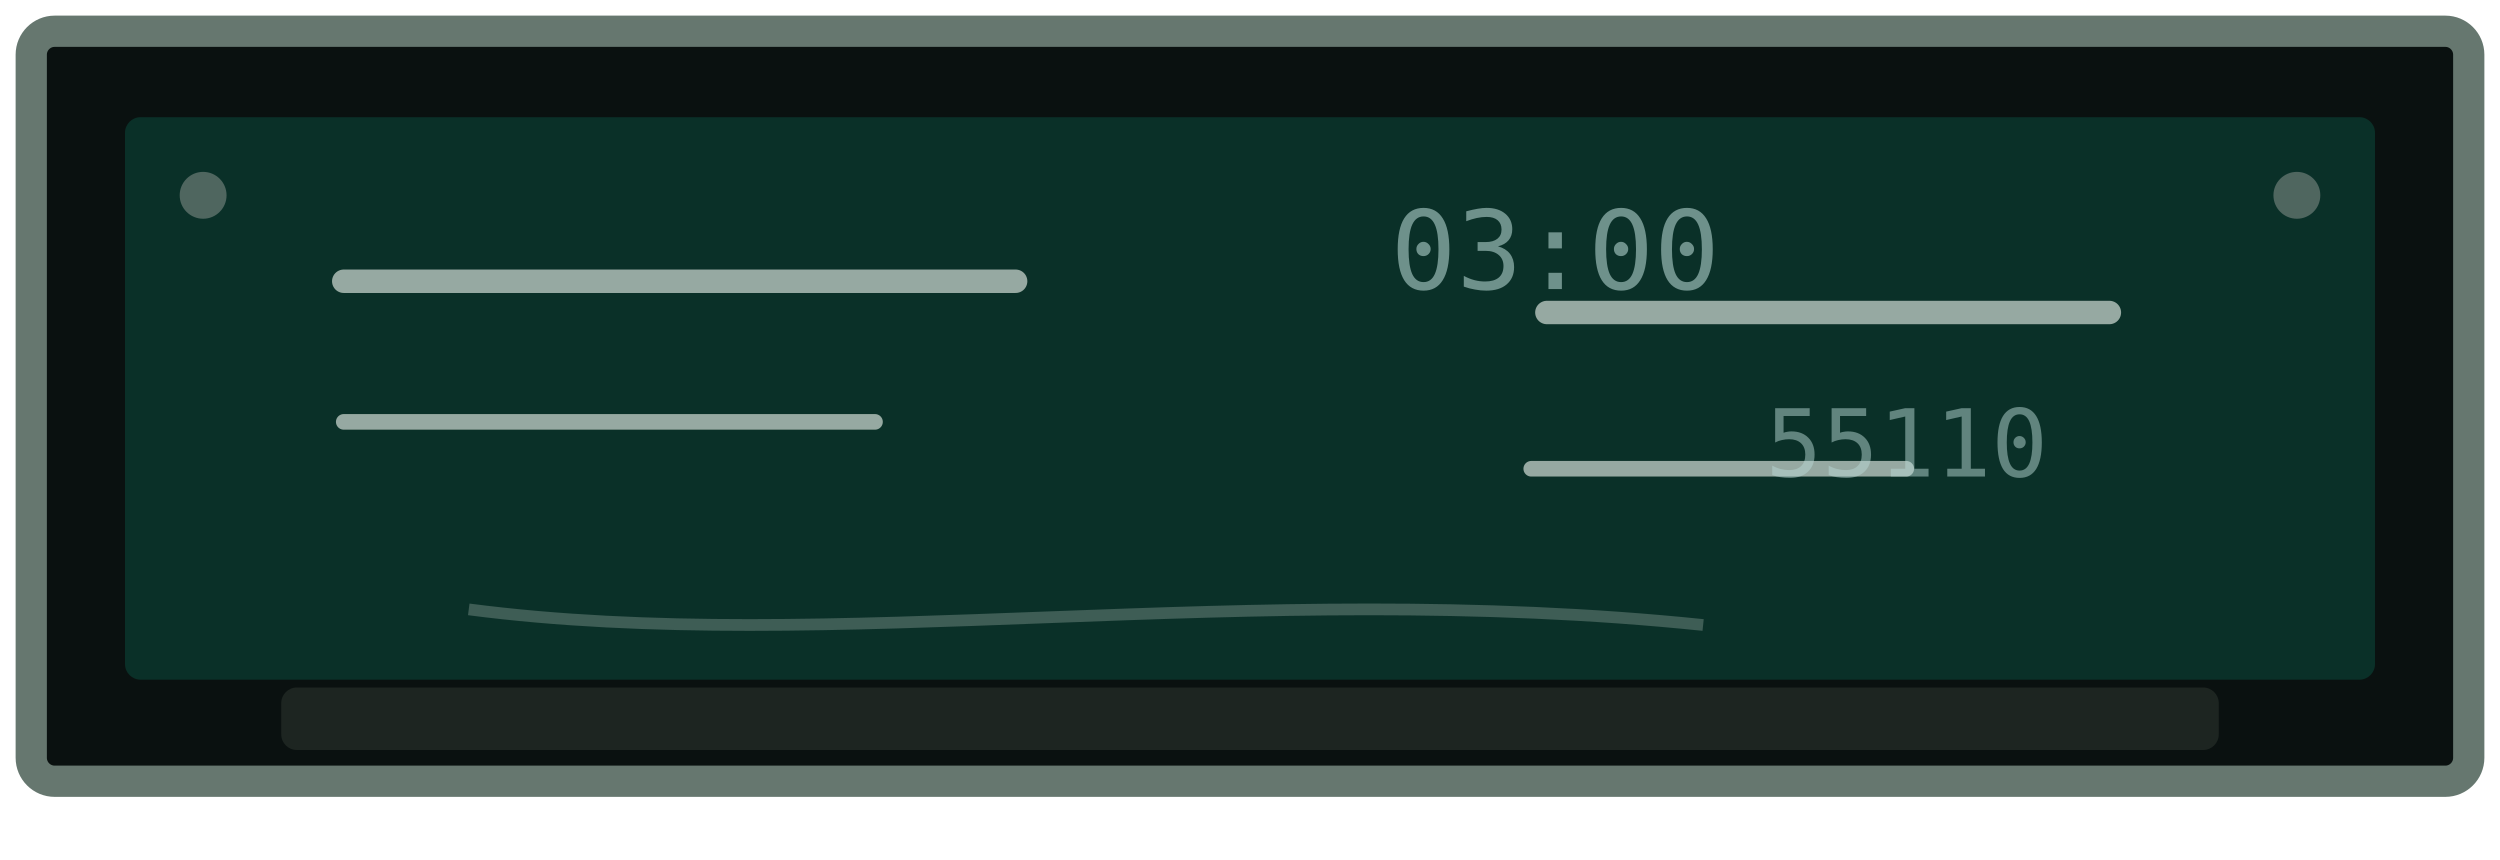
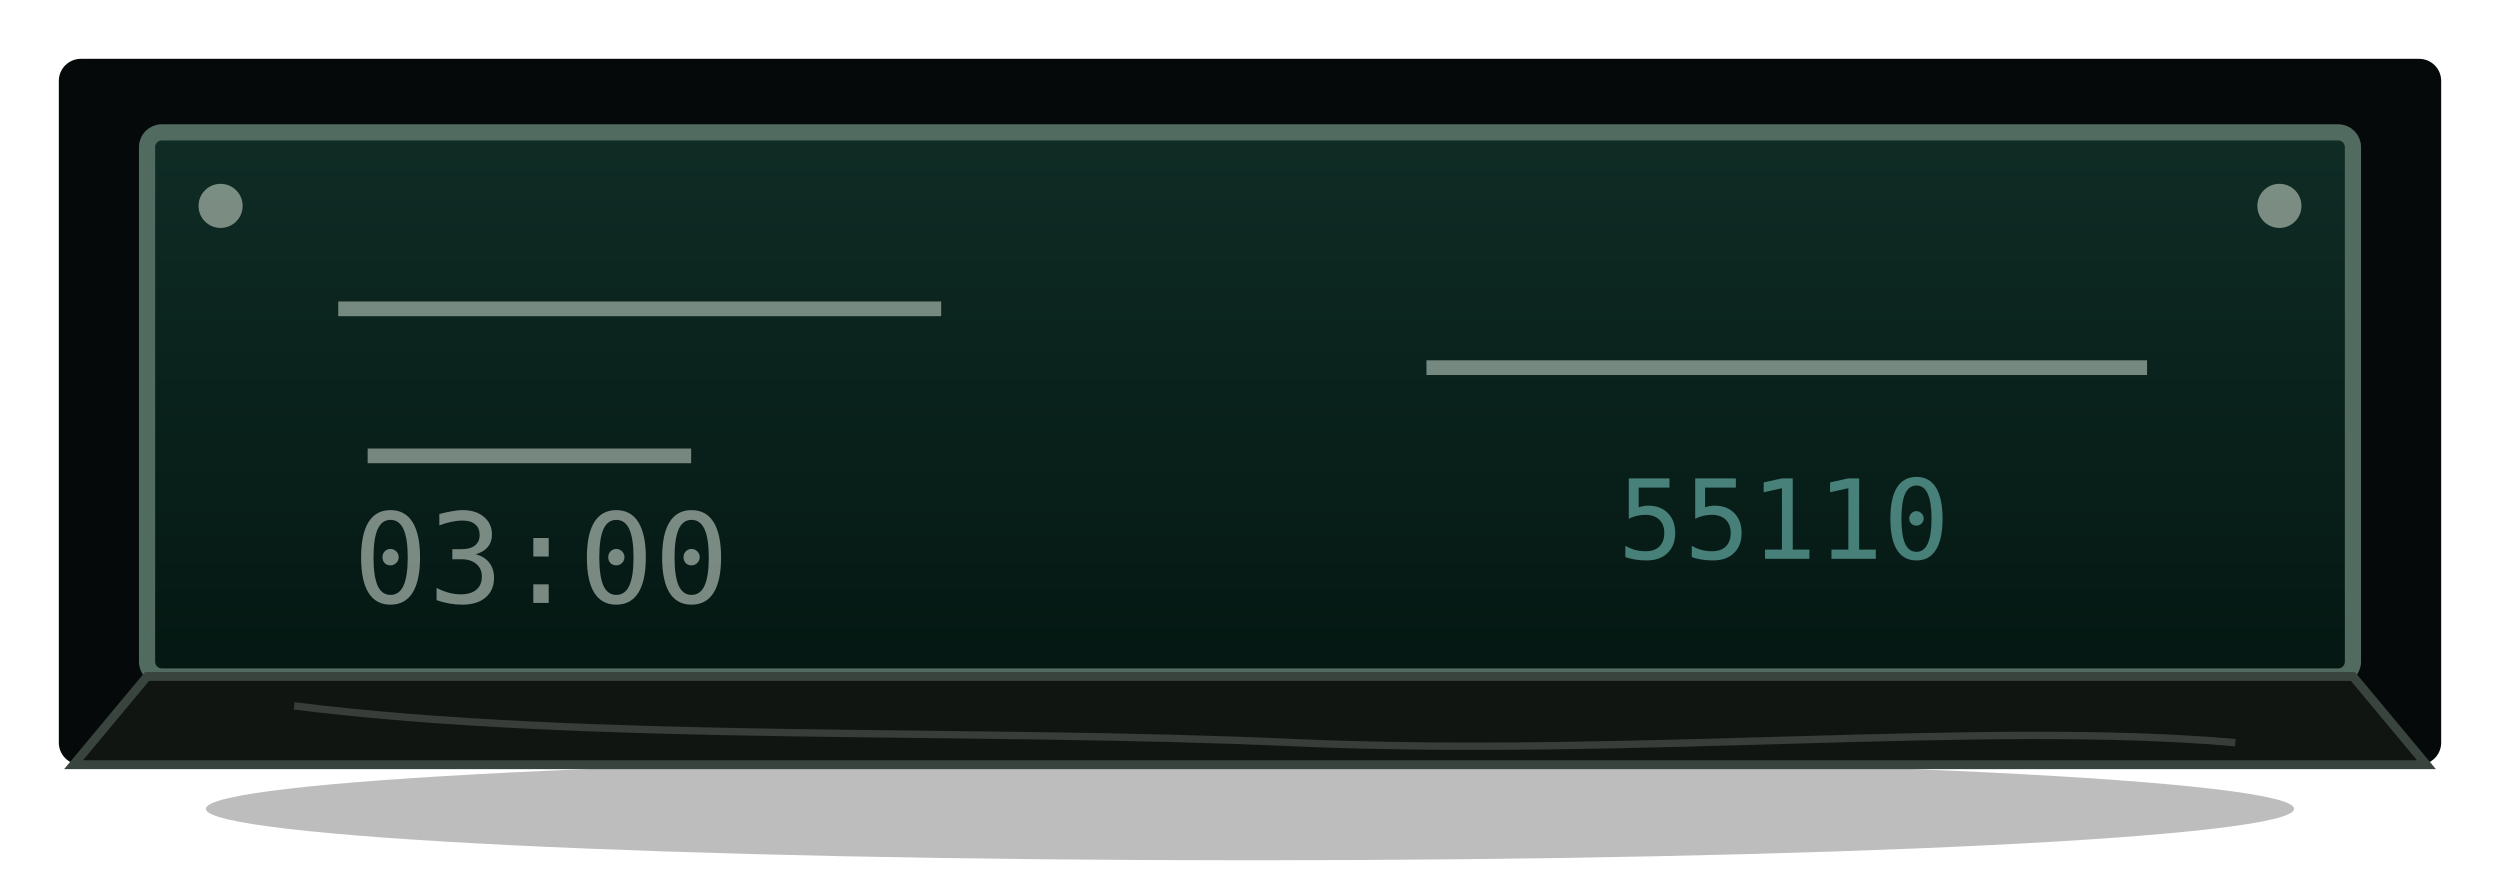
- <svg xmlns="http://www.w3.org/2000/svg" width="320" height="110" viewBox="0 0 320 110">
-   <rect x="4" y="4" width="312" height="96" rx="3" fill="#0a1110" stroke="#66776f" stroke-width="4" />
-   <rect x="16" y="15" width="288" height="72" rx="2" fill="#0a3028" />
-   <rect x="36" y="88" width="248" height="8" rx="2" fill="#1d2521" />
-   <g stroke="#dfe8e0" stroke-linecap="round" opacity="0.66">
-     <path d="M44 36 H130" stroke-width="3" />
-     <path d="M44 54 H112" stroke-width="2" />
-     <path d="M198 40 H270" stroke-width="3" />
-     <path d="M196 60 H244" stroke-width="2" />
+ <svg xmlns="http://www.w3.org/2000/svg" width="340" height="120" viewBox="0 0 340 120">
+   <defs>
+     <linearGradient id="board" x1="0" y1="18" x2="0" y2="96" gradientUnits="userSpaceOnUse">
+       <stop offset="0" stop-color="#0f2c25" />
+       <stop offset="1" stop-color="#041611" />
+     </linearGradient>
+   </defs>
+   <ellipse cx="170" cy="110" rx="142" ry="7" fill="#000000" opacity="0.26" />
+   <rect x="8" y="8" width="324" height="96" rx="3" fill="#050909" />
+   <rect x="20" y="18" width="300" height="74" rx="2" fill="url(#board)" stroke="#526b61" stroke-width="2.2" />
+   <path d="M20 92 H320 L330 104 H10 Z" fill="#101511" stroke="#39443e" stroke-width="1.2" />
+   <g stroke="#d8e6dd" stroke-width="2" opacity="0.52">
+     <path d="M46 42 H128" />
+     <path d="M50 62 H94" />
+     <path d="M194 50 H292" />
  </g>
-   <text x="178" y="37" fill="#b7d7d3" opacity="0.58" font-family="monospace" font-size="14">03:00</text>
-   <text x="226" y="61" fill="#b7d7d3" opacity="0.5" font-family="monospace" font-size="12">55110</text>
-   <g fill="#87928d" opacity="0.55">
-     <circle cx="26" cy="25" r="3" />
-     <circle cx="294" cy="25" r="3" />
-   </g>
-   <path d="M60 78 C106 84 160 74 218 80" stroke="#c4d0c9" stroke-width="1.5" fill="none" opacity="0.28" />
+   <text x="48" y="82" fill="#d8e6dd" opacity="0.55" font-family="monospace" font-size="17">03:00</text>
+   <text x="220" y="76" fill="#87e3dc" opacity="0.5" font-family="monospace" font-size="15">55110</text>
+   <path d="M40 96 C80 101 132 99 176 101 C222 103 270 98 304 101" stroke="#edf5ec" stroke-width="1" fill="none" opacity="0.18" />
+   <circle cx="30" cy="28" r="3" fill="#aab8ad" opacity="0.7" />
+   <circle cx="310" cy="28" r="3" fill="#aab8ad" opacity="0.7" />
</svg>
